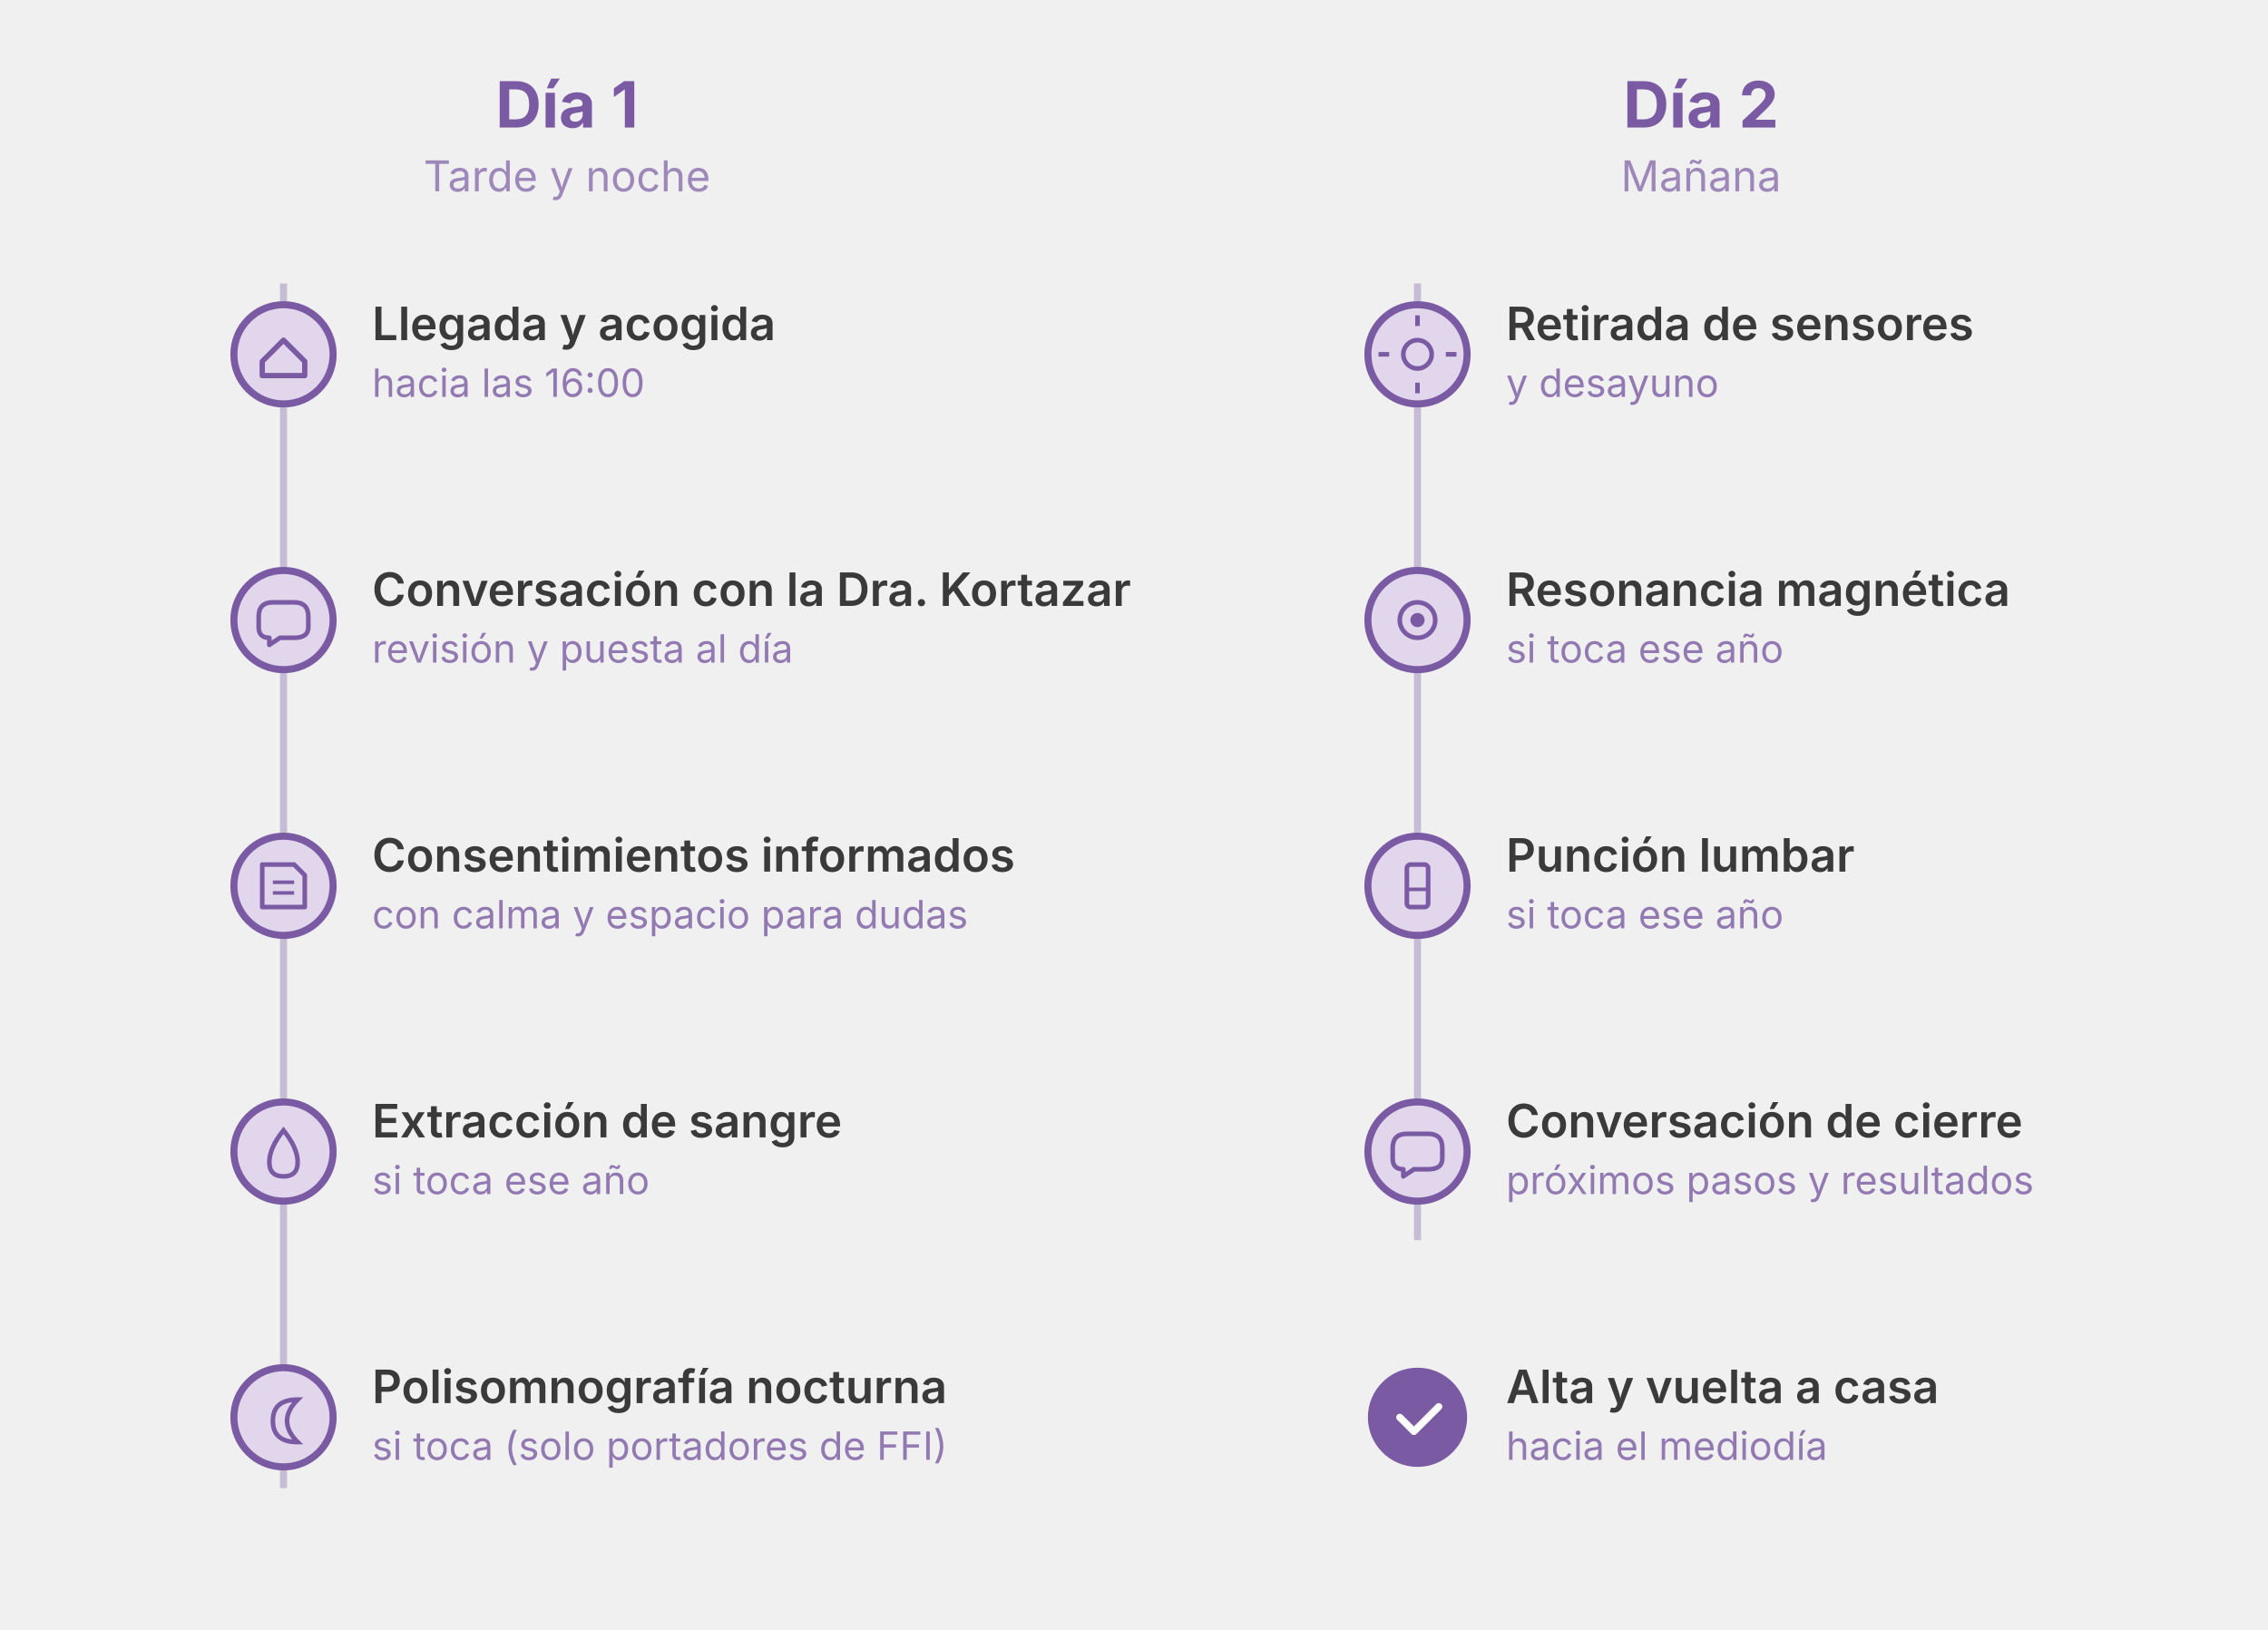
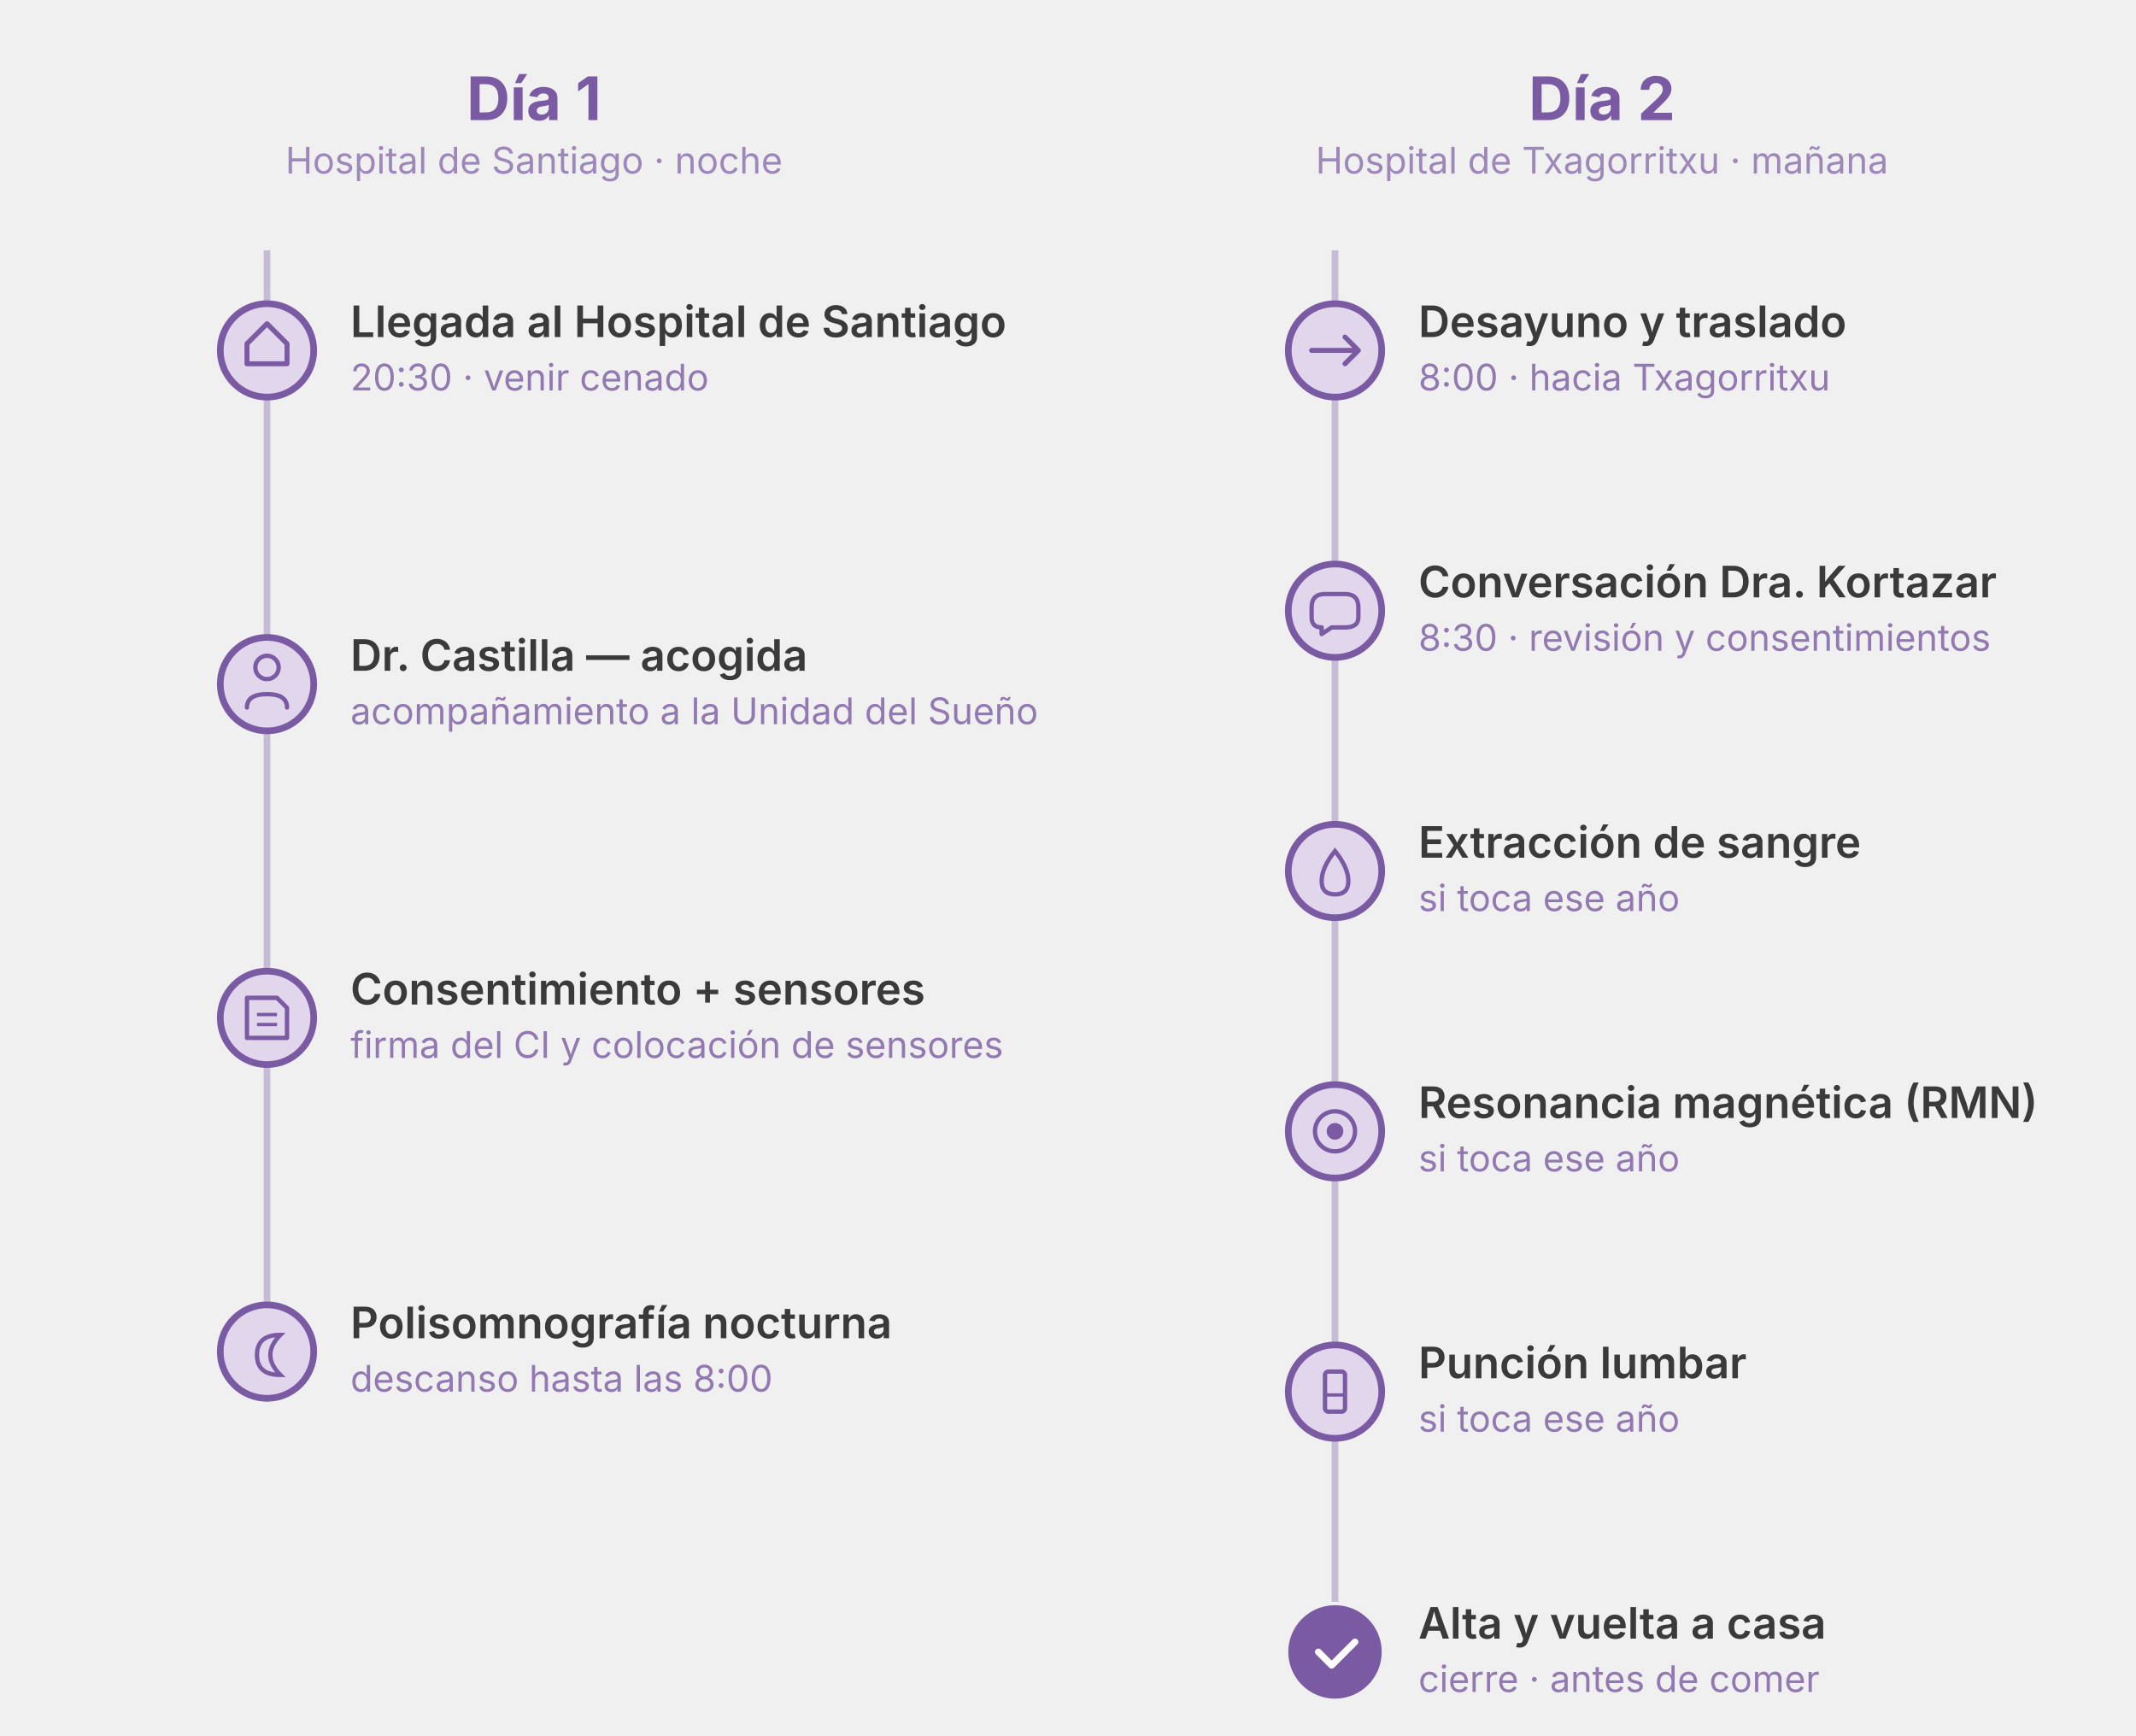
- <svg xmlns="http://www.w3.org/2000/svg" viewBox="0 0 640 460" role="img" aria-labelledby="dp-title dp-desc">
-   <rect x="0" y="0" width="640" height="460" fill="none" />
+ <svg xmlns="http://www.w3.org/2000/svg" viewBox="0 0 640 520" role="img" aria-labelledby="dp-title dp-desc">
+   <rect x="0" y="0" width="640" height="520" fill="none" />
  <g font-family="system-ui, -apple-system, sans-serif" font-weight="700" font-size="18" fill="#7A5BA3" text-anchor="middle">
    <text x="160" y="36">Día 1</text>
    <text x="480" y="36">Día 2</text>
  </g>
-   <g font-family="system-ui, -apple-system, sans-serif" font-size="12" fill="#7A5BA3" opacity="0.7" text-anchor="middle">
-     <text x="160" y="54">Tarde y noche</text>
-     <text x="480" y="54">Mañana</text>
+   <g font-family="system-ui, -apple-system, sans-serif" font-size="11" fill="#7A5BA3" opacity="0.7" text-anchor="middle">
+     <text x="160" y="52">Hospital de Santiago · noche</text>
+     <text x="480" y="52">Hospital de Txagorritxu · mañana</text>
  </g>
-   <line x1="80" y1="80" x2="80" y2="420" stroke="#7A5BA3" stroke-width="2" opacity="0.35" />
-   <line x1="400" y1="80" x2="400" y2="350" stroke="#7A5BA3" stroke-width="2" opacity="0.35" />
+   <line x1="80" y1="75" x2="80" y2="420" stroke="#7A5BA3" stroke-width="2" opacity="0.35" />
+   <line x1="400" y1="75" x2="400" y2="480" stroke="#7A5BA3" stroke-width="2" opacity="0.35" />
  <g>
-     <circle cx="80" cy="100" r="14" fill="#E1D6EC" stroke="#7A5BA3" stroke-width="2" />
-     <path d="M 74 102 L 80 96 L 86 102 L 86 106 L 74 106 Z" fill="none" stroke="#7A5BA3" stroke-width="1.5" stroke-linejoin="round" />
-     <text x="105" y="96" font-family="system-ui, -apple-system, sans-serif" font-size="13" font-weight="600" fill="#3A3A3A">Llegada y acogida</text>
-     <text x="105" y="112" font-family="system-ui, -apple-system, sans-serif" font-size="11" fill="#7A5BA3" opacity="0.8">hacia las 16:00</text>
+     <circle cx="80" cy="105" r="14" fill="#E1D6EC" stroke="#7A5BA3" stroke-width="2" />
+     <path d="M 74 109 L 74 103 L 80 97 L 86 103 L 86 109 Z" fill="none" stroke="#7A5BA3" stroke-width="1.5" stroke-linejoin="round" />
+     <text x="105" y="101" font-family="system-ui, -apple-system, sans-serif" font-size="13" font-weight="600" fill="#3A3A3A">Llegada al Hospital de Santiago</text>
+     <text x="105" y="117" font-family="system-ui, -apple-system, sans-serif" font-size="11" fill="#7A5BA3" opacity="0.8">20:30 · venir cenado</text>
  </g>
  <g>
-     <circle cx="80" cy="175" r="14" fill="#E1D6EC" stroke="#7A5BA3" stroke-width="2" />
-     <path d="M 73 174 Q 73 170 77 170 L 83 170 Q 87 170 87 174 L 87 177 Q 87 180 83 180 L 79 180 L 76 182 L 76 180 Q 73 180 73 177 Z" fill="none" stroke="#7A5BA3" stroke-width="1.3" stroke-linejoin="round" />
-     <text x="105" y="171" font-family="system-ui, -apple-system, sans-serif" font-size="13" font-weight="600" fill="#3A3A3A">Conversación con la Dra. Kortazar</text>
-     <text x="105" y="187" font-family="system-ui, -apple-system, sans-serif" font-size="11" fill="#7A5BA3" opacity="0.8">revisión y puesta al día</text>
+     <circle cx="80" cy="205" r="14" fill="#E1D6EC" stroke="#7A5BA3" stroke-width="2" />
+     <circle cx="80" cy="200" r="3.5" fill="none" stroke="#7A5BA3" stroke-width="1.3" />
+     <path d="M 74 212 Q 74 208 80 208 Q 86 208 86 212" fill="none" stroke="#7A5BA3" stroke-width="1.3" stroke-linecap="round" />
+     <text x="105" y="201" font-family="system-ui, -apple-system, sans-serif" font-size="13" font-weight="600" fill="#3A3A3A">Dr. Castilla — acogida</text>
+     <text x="105" y="217" font-family="system-ui, -apple-system, sans-serif" font-size="11" fill="#7A5BA3" opacity="0.8">acompañamiento a la Unidad del Sueño</text>
  </g>
  <g>
-     <circle cx="80" cy="250" r="14" fill="#E1D6EC" stroke="#7A5BA3" stroke-width="2" />
-     <path d="M 74 244 L 83 244 L 86 247 L 86 256 L 74 256 Z" fill="none" stroke="#7A5BA3" stroke-width="1.3" stroke-linejoin="round" />
-     <line x1="77" y1="249" x2="83" y2="249" stroke="#7A5BA3" stroke-width="1" />
-     <line x1="77" y1="252" x2="83" y2="252" stroke="#7A5BA3" stroke-width="1" />
-     <text x="105" y="246" font-family="system-ui, -apple-system, sans-serif" font-size="13" font-weight="600" fill="#3A3A3A">Consentimientos informados</text>
-     <text x="105" y="262" font-family="system-ui, -apple-system, sans-serif" font-size="11" fill="#7A5BA3" opacity="0.8">con calma y espacio para dudas</text>
+     <circle cx="80" cy="305" r="14" fill="#E1D6EC" stroke="#7A5BA3" stroke-width="2" />
+     <path d="M 74 299 L 83 299 L 86 302 L 86 311 L 74 311 Z" fill="none" stroke="#7A5BA3" stroke-width="1.3" stroke-linejoin="round" />
+     <line x1="77" y1="304" x2="83" y2="304" stroke="#7A5BA3" stroke-width="1" />
+     <line x1="77" y1="307" x2="83" y2="307" stroke="#7A5BA3" stroke-width="1" />
+     <text x="105" y="301" font-family="system-ui, -apple-system, sans-serif" font-size="13" font-weight="600" fill="#3A3A3A">Consentimiento + sensores</text>
+     <text x="105" y="317" font-family="system-ui, -apple-system, sans-serif" font-size="11" fill="#7A5BA3" opacity="0.8">firma del CI y colocación de sensores</text>
  </g>
  <g>
-     <circle cx="80" cy="325" r="14" fill="#E1D6EC" stroke="#7A5BA3" stroke-width="2" />
-     <path d="M 80 319 Q 76 324 76 328 Q 76 332 80 332 Q 84 332 84 328 Q 84 324 80 319 Z" fill="none" stroke="#7A5BA3" stroke-width="1.3" />
-     <text x="105" y="321" font-family="system-ui, -apple-system, sans-serif" font-size="13" font-weight="600" fill="#3A3A3A">Extracción de sangre</text>
-     <text x="105" y="337" font-family="system-ui, -apple-system, sans-serif" font-size="11" fill="#7A5BA3" opacity="0.8">si toca ese año</text>
+     <circle cx="80" cy="405" r="14" fill="#E1D6EC" stroke="#7A5BA3" stroke-width="2" />
+     <path d="M 84 400 Q 77 400 77 406 Q 77 412 84 412 Q 81 409 81 406 Q 81 403 84 400 Z" fill="none" stroke="#7A5BA3" stroke-width="1.3" />
+     <text x="105" y="401" font-family="system-ui, -apple-system, sans-serif" font-size="13" font-weight="600" fill="#3A3A3A">Polisomnografía nocturna</text>
+     <text x="105" y="417" font-family="system-ui, -apple-system, sans-serif" font-size="11" fill="#7A5BA3" opacity="0.8">descanso hasta las 8:00</text>
  </g>
  <g>
-     <circle cx="80" cy="400" r="14" fill="#E1D6EC" stroke="#7A5BA3" stroke-width="2" />
-     <path d="M 84 395 Q 77 395 77 401 Q 77 407 84 407 Q 81 404 81 401 Q 81 398 84 395 Z" fill="none" stroke="#7A5BA3" stroke-width="1.3" />
-     <text x="105" y="396" font-family="system-ui, -apple-system, sans-serif" font-size="13" font-weight="600" fill="#3A3A3A">Polisomnografía nocturna</text>
-     <text x="105" y="412" font-family="system-ui, -apple-system, sans-serif" font-size="11" fill="#7A5BA3" opacity="0.8">si toca (solo portadores de FFI)</text>
+     <circle cx="400" cy="105" r="14" fill="#E1D6EC" stroke="#7A5BA3" stroke-width="2" />
+     <path d="M 393 105 L 407 105 M 403 101 L 407 105 L 403 109" fill="none" stroke="#7A5BA3" stroke-width="1.5" stroke-linecap="round" stroke-linejoin="round" />
+     <text x="425" y="101" font-family="system-ui, -apple-system, sans-serif" font-size="13" font-weight="600" fill="#3A3A3A">Desayuno y traslado</text>
+     <text x="425" y="117" font-family="system-ui, -apple-system, sans-serif" font-size="11" fill="#7A5BA3" opacity="0.8">8:00 · hacia Txagorritxu</text>
  </g>
  <g>
-     <circle cx="400" cy="100" r="14" fill="#E1D6EC" stroke="#7A5BA3" stroke-width="2" />
-     <circle cx="400" cy="100" r="4" fill="none" stroke="#7A5BA3" stroke-width="1.3" />
-     <line x1="400" y1="92" x2="400" y2="89" stroke="#7A5BA3" stroke-width="1.3" />
-     <line x1="400" y1="111" x2="400" y2="108" stroke="#7A5BA3" stroke-width="1.3" />
-     <line x1="392" y1="100" x2="389" y2="100" stroke="#7A5BA3" stroke-width="1.3" />
-     <line x1="411" y1="100" x2="408" y2="100" stroke="#7A5BA3" stroke-width="1.3" />
-     <text x="425" y="96" font-family="system-ui, -apple-system, sans-serif" font-size="13" font-weight="600" fill="#3A3A3A">Retirada de sensores</text>
-     <text x="425" y="112" font-family="system-ui, -apple-system, sans-serif" font-size="11" fill="#7A5BA3" opacity="0.8">y desayuno</text>
+     <circle cx="400" cy="183" r="14" fill="#E1D6EC" stroke="#7A5BA3" stroke-width="2" />
+     <path d="M 393 182 Q 393 178 397 178 L 403 178 Q 407 178 407 182 L 407 185 Q 407 188 403 188 L 399 188 L 396 190 L 396 188 Q 393 188 393 185 Z" fill="none" stroke="#7A5BA3" stroke-width="1.3" stroke-linejoin="round" />
+     <text x="425" y="179" font-family="system-ui, -apple-system, sans-serif" font-size="13" font-weight="600" fill="#3A3A3A">Conversación Dra. Kortazar</text>
+     <text x="425" y="195" font-family="system-ui, -apple-system, sans-serif" font-size="11" fill="#7A5BA3" opacity="0.8">8:30 · revisión y consentimientos</text>
  </g>
  <g>
-     <circle cx="400" cy="175" r="14" fill="#E1D6EC" stroke="#7A5BA3" stroke-width="2" />
-     <circle cx="400" cy="175" r="5" fill="none" stroke="#7A5BA3" stroke-width="1.3" />
-     <circle cx="400" cy="175" r="2" fill="#7A5BA3" />
-     <text x="425" y="171" font-family="system-ui, -apple-system, sans-serif" font-size="13" font-weight="600" fill="#3A3A3A">Resonancia magnética</text>
-     <text x="425" y="187" font-family="system-ui, -apple-system, sans-serif" font-size="11" fill="#7A5BA3" opacity="0.8">si toca ese año</text>
+     <circle cx="400" cy="261" r="14" fill="#E1D6EC" stroke="#7A5BA3" stroke-width="2" />
+     <path d="M 400 255 Q 396 260 396 264 Q 396 268 400 268 Q 404 268 404 264 Q 404 260 400 255 Z" fill="none" stroke="#7A5BA3" stroke-width="1.3" />
+     <text x="425" y="257" font-family="system-ui, -apple-system, sans-serif" font-size="13" font-weight="600" fill="#3A3A3A">Extracción de sangre</text>
+     <text x="425" y="273" font-family="system-ui, -apple-system, sans-serif" font-size="11" fill="#7A5BA3" opacity="0.8">si toca ese año</text>
  </g>
  <g>
-     <circle cx="400" cy="250" r="14" fill="#E1D6EC" stroke="#7A5BA3" stroke-width="2" />
-     <rect x="397" y="244" width="6" height="12" rx="1" fill="none" stroke="#7A5BA3" stroke-width="1.3" />
-     <line x1="397" y1="251" x2="403" y2="251" stroke="#7A5BA3" stroke-width="1" />
-     <text x="425" y="246" font-family="system-ui, -apple-system, sans-serif" font-size="13" font-weight="600" fill="#3A3A3A">Punción lumbar</text>
-     <text x="425" y="262" font-family="system-ui, -apple-system, sans-serif" font-size="11" fill="#7A5BA3" opacity="0.8">si toca ese año</text>
+     <circle cx="400" cy="339" r="14" fill="#E1D6EC" stroke="#7A5BA3" stroke-width="2" />
+     <circle cx="400" cy="339" r="6" fill="none" stroke="#7A5BA3" stroke-width="1.3" />
+     <circle cx="400" cy="339" r="2.5" fill="#7A5BA3" />
+     <text x="425" y="335" font-family="system-ui, -apple-system, sans-serif" font-size="13" font-weight="600" fill="#3A3A3A">Resonancia magnética (RMN)</text>
+     <text x="425" y="351" font-family="system-ui, -apple-system, sans-serif" font-size="11" fill="#7A5BA3" opacity="0.8">si toca ese año</text>
  </g>
  <g>
-     <circle cx="400" cy="325" r="14" fill="#E1D6EC" stroke="#7A5BA3" stroke-width="2" />
-     <path d="M 393 324 Q 393 320 397 320 L 403 320 Q 407 320 407 324 L 407 327 Q 407 330 403 330 L 399 330 L 396 332 L 396 330 Q 393 330 393 327 Z" fill="none" stroke="#7A5BA3" stroke-width="1.3" stroke-linejoin="round" />
-     <text x="425" y="321" font-family="system-ui, -apple-system, sans-serif" font-size="13" font-weight="600" fill="#3A3A3A">Conversación de cierre</text>
-     <text x="425" y="337" font-family="system-ui, -apple-system, sans-serif" font-size="11" fill="#7A5BA3" opacity="0.8">próximos pasos y resultados</text>
+     <circle cx="400" cy="417" r="14" fill="#E1D6EC" stroke="#7A5BA3" stroke-width="2" />
+     <rect x="397" y="411" width="6" height="12" rx="1" fill="none" stroke="#7A5BA3" stroke-width="1.3" />
+     <line x1="397" y1="418" x2="403" y2="418" stroke="#7A5BA3" stroke-width="1" />
+     <text x="425" y="413" font-family="system-ui, -apple-system, sans-serif" font-size="13" font-weight="600" fill="#3A3A3A">Punción lumbar</text>
+     <text x="425" y="429" font-family="system-ui, -apple-system, sans-serif" font-size="11" fill="#7A5BA3" opacity="0.8">si toca ese año</text>
  </g>
  <g>
-     <circle cx="400" cy="400" r="14" fill="#7A5BA3" />
-     <path d="M 395 400 L 399 404 L 406 397" fill="none" stroke="#FFFFFF" stroke-width="2" stroke-linecap="round" stroke-linejoin="round" />
-     <text x="425" y="396" font-family="system-ui, -apple-system, sans-serif" font-size="13" font-weight="600" fill="#3A3A3A">Alta y vuelta a casa</text>
-     <text x="425" y="412" font-family="system-ui, -apple-system, sans-serif" font-size="11" fill="#7A5BA3" opacity="0.8">hacia el mediodía</text>
+     <circle cx="400" cy="495" r="14" fill="#7A5BA3" />
+     <path d="M 395 495 L 399 499 L 406 492" fill="none" stroke="#FFFFFF" stroke-width="2" stroke-linecap="round" stroke-linejoin="round" />
+     <text x="425" y="491" font-family="system-ui, -apple-system, sans-serif" font-size="13" font-weight="600" fill="#3A3A3A">Alta y vuelta a casa</text>
+     <text x="425" y="507" font-family="system-ui, -apple-system, sans-serif" font-size="11" fill="#7A5BA3" opacity="0.8">cierre · antes de comer</text>
  </g>
</svg>
